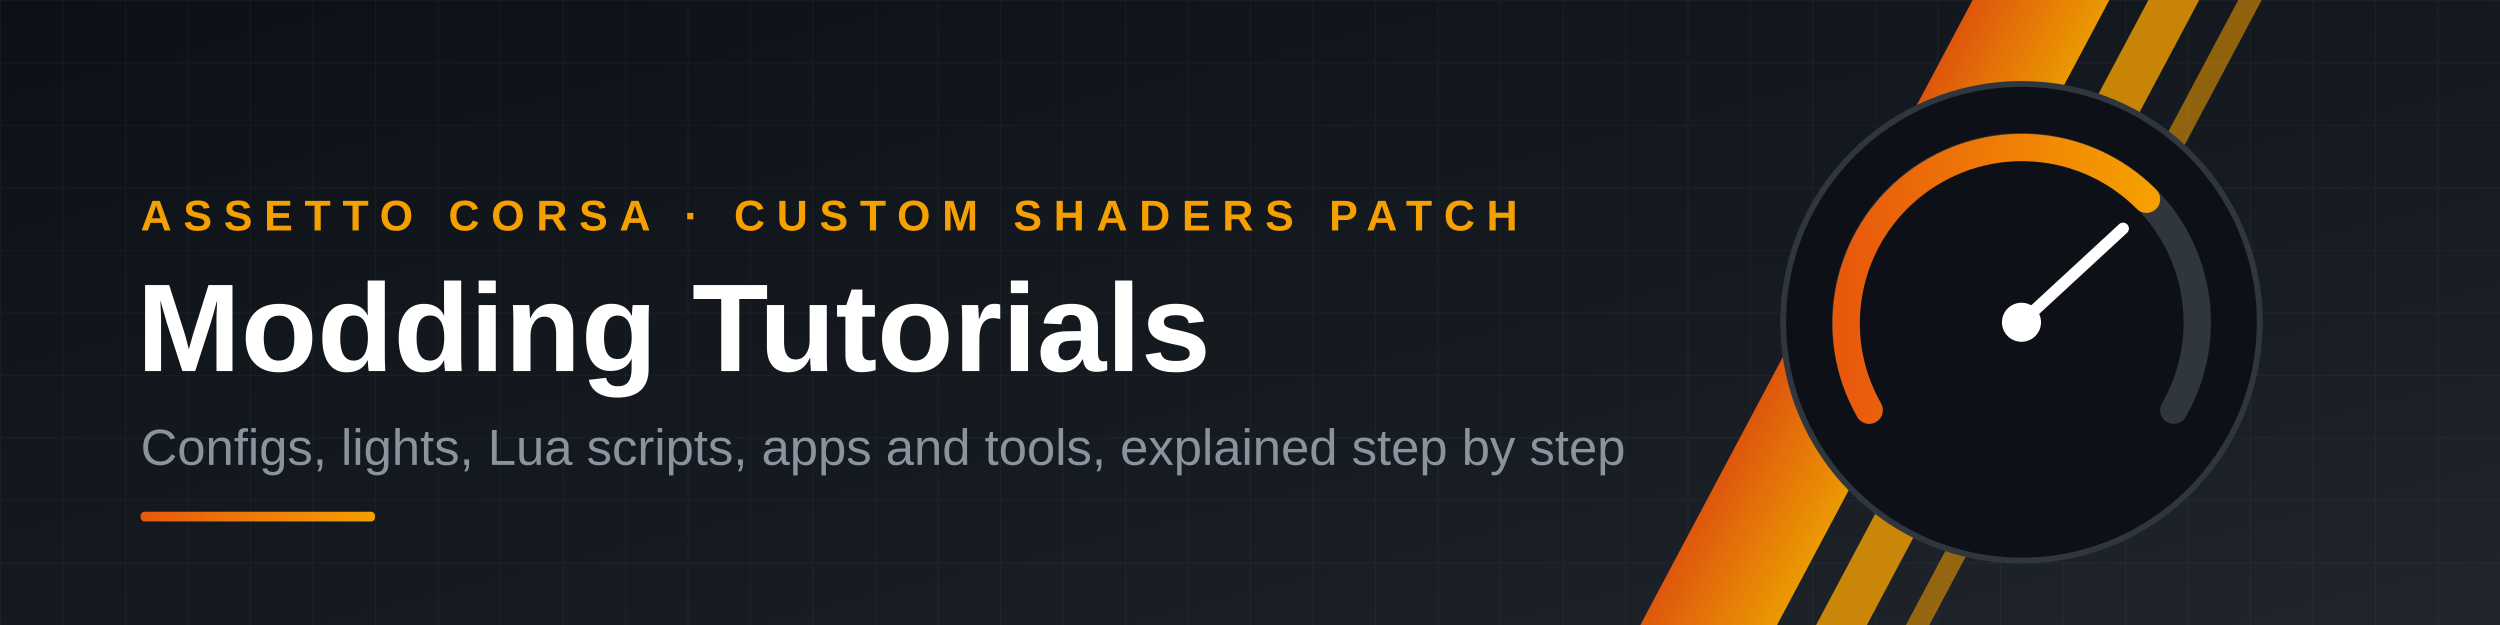
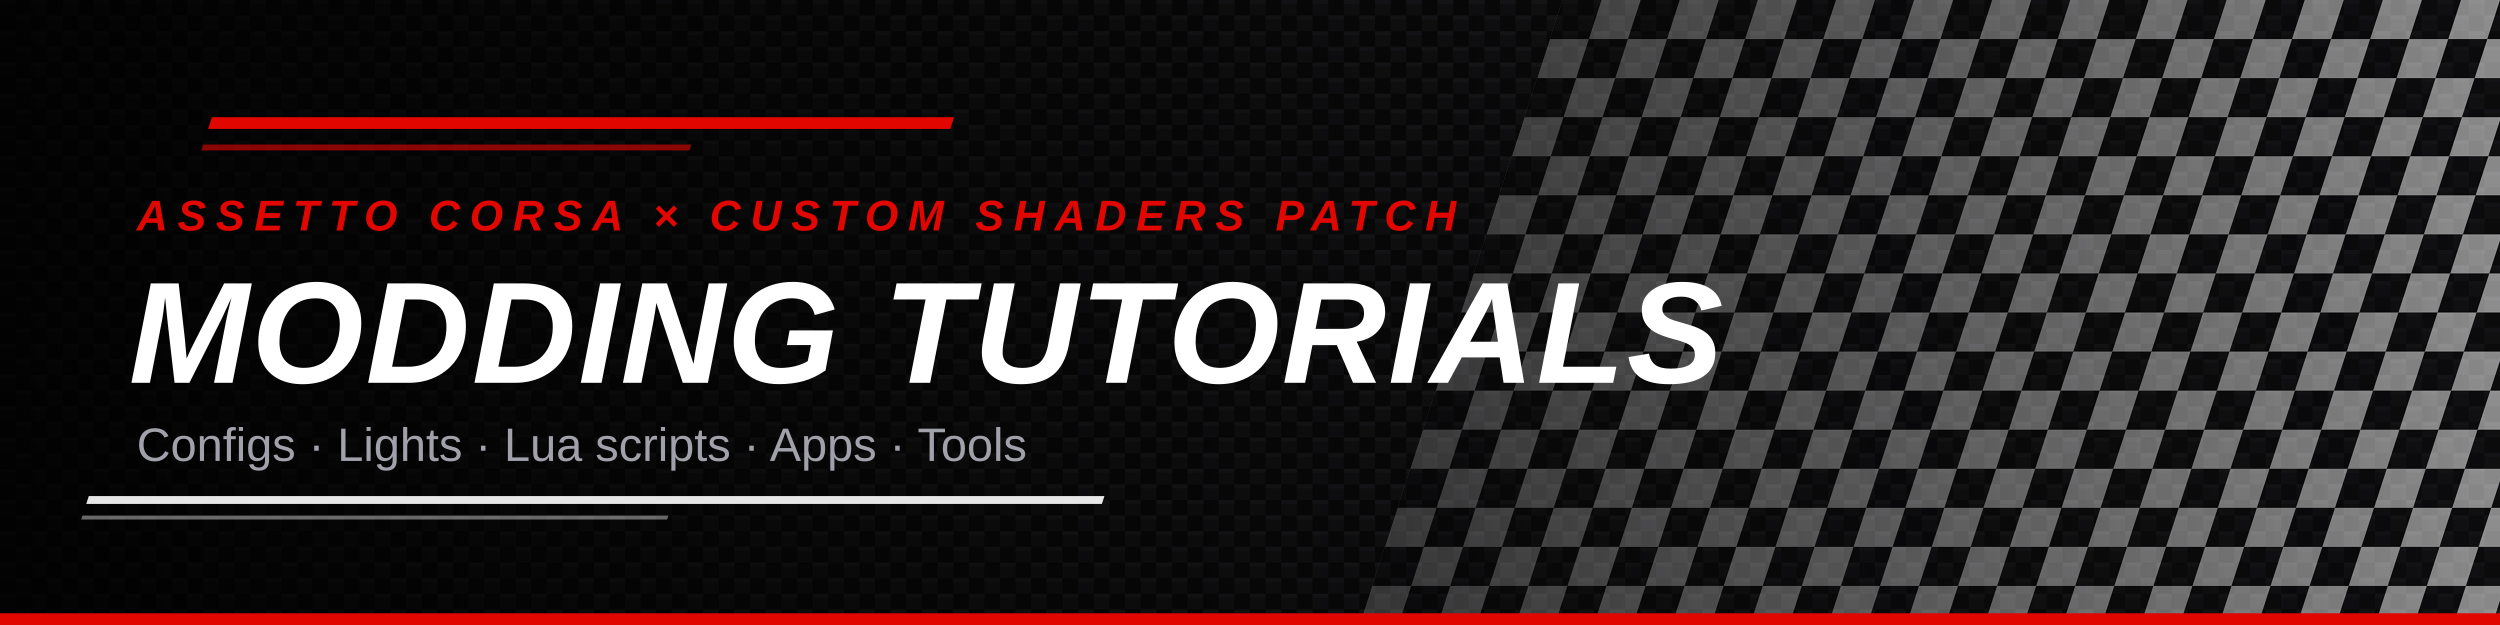
<svg xmlns="http://www.w3.org/2000/svg" width="1280" height="320" viewBox="0 0 1280 320">
  <defs>
-     <linearGradient id="bg" x1="0" y1="0" x2="1" y2="1">
-       <stop offset="0" stop-color="#0d1117" />
-       <stop offset="0.6" stop-color="#161b22" />
-       <stop offset="1" stop-color="#21262d" />
+     <pattern id="carbon" width="16" height="16" patternUnits="userSpaceOnUse">
+       <rect width="16" height="16" fill="#0b0b0c" />
+       <rect width="8" height="8" fill="#151517" />
+       <rect x="8" y="8" width="8" height="8" fill="#151517" />
+       <rect width="8" height="2" fill="#1d1d20" />
+       <rect x="8" y="8" width="8" height="2" fill="#1d1d20" />
+     </pattern>
+     <linearGradient id="shade" x1="0" y1="0" x2="1" y2="0">
+       <stop offset="0" stop-color="#000" stop-opacity="0.85" />
+       <stop offset="0.55" stop-color="#000" stop-opacity="0.35" />
+       <stop offset="1" stop-color="#000" stop-opacity="0" />
    </linearGradient>
-     <linearGradient id="stripe" x1="0" y1="0" x2="1" y2="0">
-       <stop offset="0" stop-color="#e8590c" />
-       <stop offset="1" stop-color="#f59f00" />
+     <pattern id="checker" width="40" height="40" patternUnits="userSpaceOnUse">
+       <rect width="40" height="40" fill="#0b0b0c" />
+       <rect width="20" height="20" fill="#f2f2f2" />
+       <rect x="20" y="20" width="20" height="20" fill="#f2f2f2" />
+     </pattern>
+     <linearGradient id="fade" x1="0" y1="0" x2="1" y2="0">
+       <stop offset="0" stop-color="#fff" stop-opacity="0" />
+       <stop offset="1" stop-color="#fff" stop-opacity="1" />
    </linearGradient>
-     <pattern id="grid" width="32" height="32" patternUnits="userSpaceOnUse">
-       <path d="M32 0H0V32" fill="none" stroke="#ffffff" stroke-opacity="0.035" stroke-width="1" />
-     </pattern>
+     <mask id="flagMask">
+       <rect width="1280" height="320" fill="url(#fade)" />
+     </mask>
  </defs>
-   <rect width="1280" height="320" fill="url(#bg)" />
-   <rect width="1280" height="320" fill="url(#grid)" />
-   <g transform="skewX(-28)">
-     <rect x="1010" y="0" width="70" height="320" fill="url(#stripe)" opacity="0.95" />
-     <rect x="1100" y="0" width="26" height="320" fill="#f59f00" opacity="0.8" />
-     <rect x="1146" y="0" width="12" height="320" fill="#f59f00" opacity="0.55" />
+   <rect width="1280" height="320" fill="url(#carbon)" />
+   <g mask="url(#flagMask)" opacity="0.55">
+     <rect x="700" width="580" height="320" fill="url(#checker)" transform="skewX(-18) translate(100 0)" />
  </g>
-   <g transform="translate(1035 165)" fill="none" stroke-linecap="round">
-     <circle r="122" fill="#0d1117" stroke="#30363d" stroke-width="3" />
-     <path d="M -78 45 A 90 90 0 1 1 78 45" stroke="#30363d" stroke-width="14" />
-     <path d="M -78 45 A 90 90 0 0 1 64 -63" stroke="url(#stripe)" stroke-width="14" />
-     <line x1="0" y1="0" x2="52" y2="-48" stroke="#ffffff" stroke-width="6" />
-     <circle r="10" fill="#ffffff" stroke="none" />
+   <rect width="1280" height="320" fill="url(#shade)" />
+   <g transform="skewX(-18)">
+     <rect x="128" y="60" width="380" height="6" fill="#e10600" />
+     <rect x="128" y="74" width="250" height="3" fill="#e10600" opacity="0.6" />
+     <rect x="128" y="254" width="520" height="4" fill="#ffffff" opacity="0.9" />
+     <rect x="128" y="264" width="300" height="2" fill="#ffffff" opacity="0.4" />
  </g>
-   <g font-family="Segoe UI, Helvetica Neue, Arial, sans-serif">
-     <text x="72" y="118" fill="#f59f00" font-size="22" font-weight="600" letter-spacing="6">ASSETTO CORSA · CUSTOM SHADERS PATCH</text>
-     <text x="70" y="190" fill="#ffffff" font-size="64" font-weight="700">Modding Tutorials</text>
-     <text x="72" y="238" fill="#8b949e" font-size="26">Configs, lights, Lua scripts, apps and tools, explained step by step</text>
+   <g font-family="Segoe UI, Helvetica Neue, Arial, sans-serif" font-style="italic">
+     <text x="70" y="118" fill="#e10600" font-size="22" font-weight="800" letter-spacing="5">ASSETTO CORSA  ×  CUSTOM SHADERS PATCH</text>
+     <text x="66" y="196" fill="#ffffff" font-size="74" font-weight="900" letter-spacing="1">MODDING TUTORIALS</text>
+     <text x="70" y="236" fill="#a1a1aa" font-size="24" font-style="normal">Configs · Lights · Lua scripts · Apps · Tools</text>
  </g>
-   <rect x="72" y="262" width="120" height="5" rx="2" fill="url(#stripe)" />
+   <rect y="314" width="1280" height="6" fill="#e10600" />
</svg>
